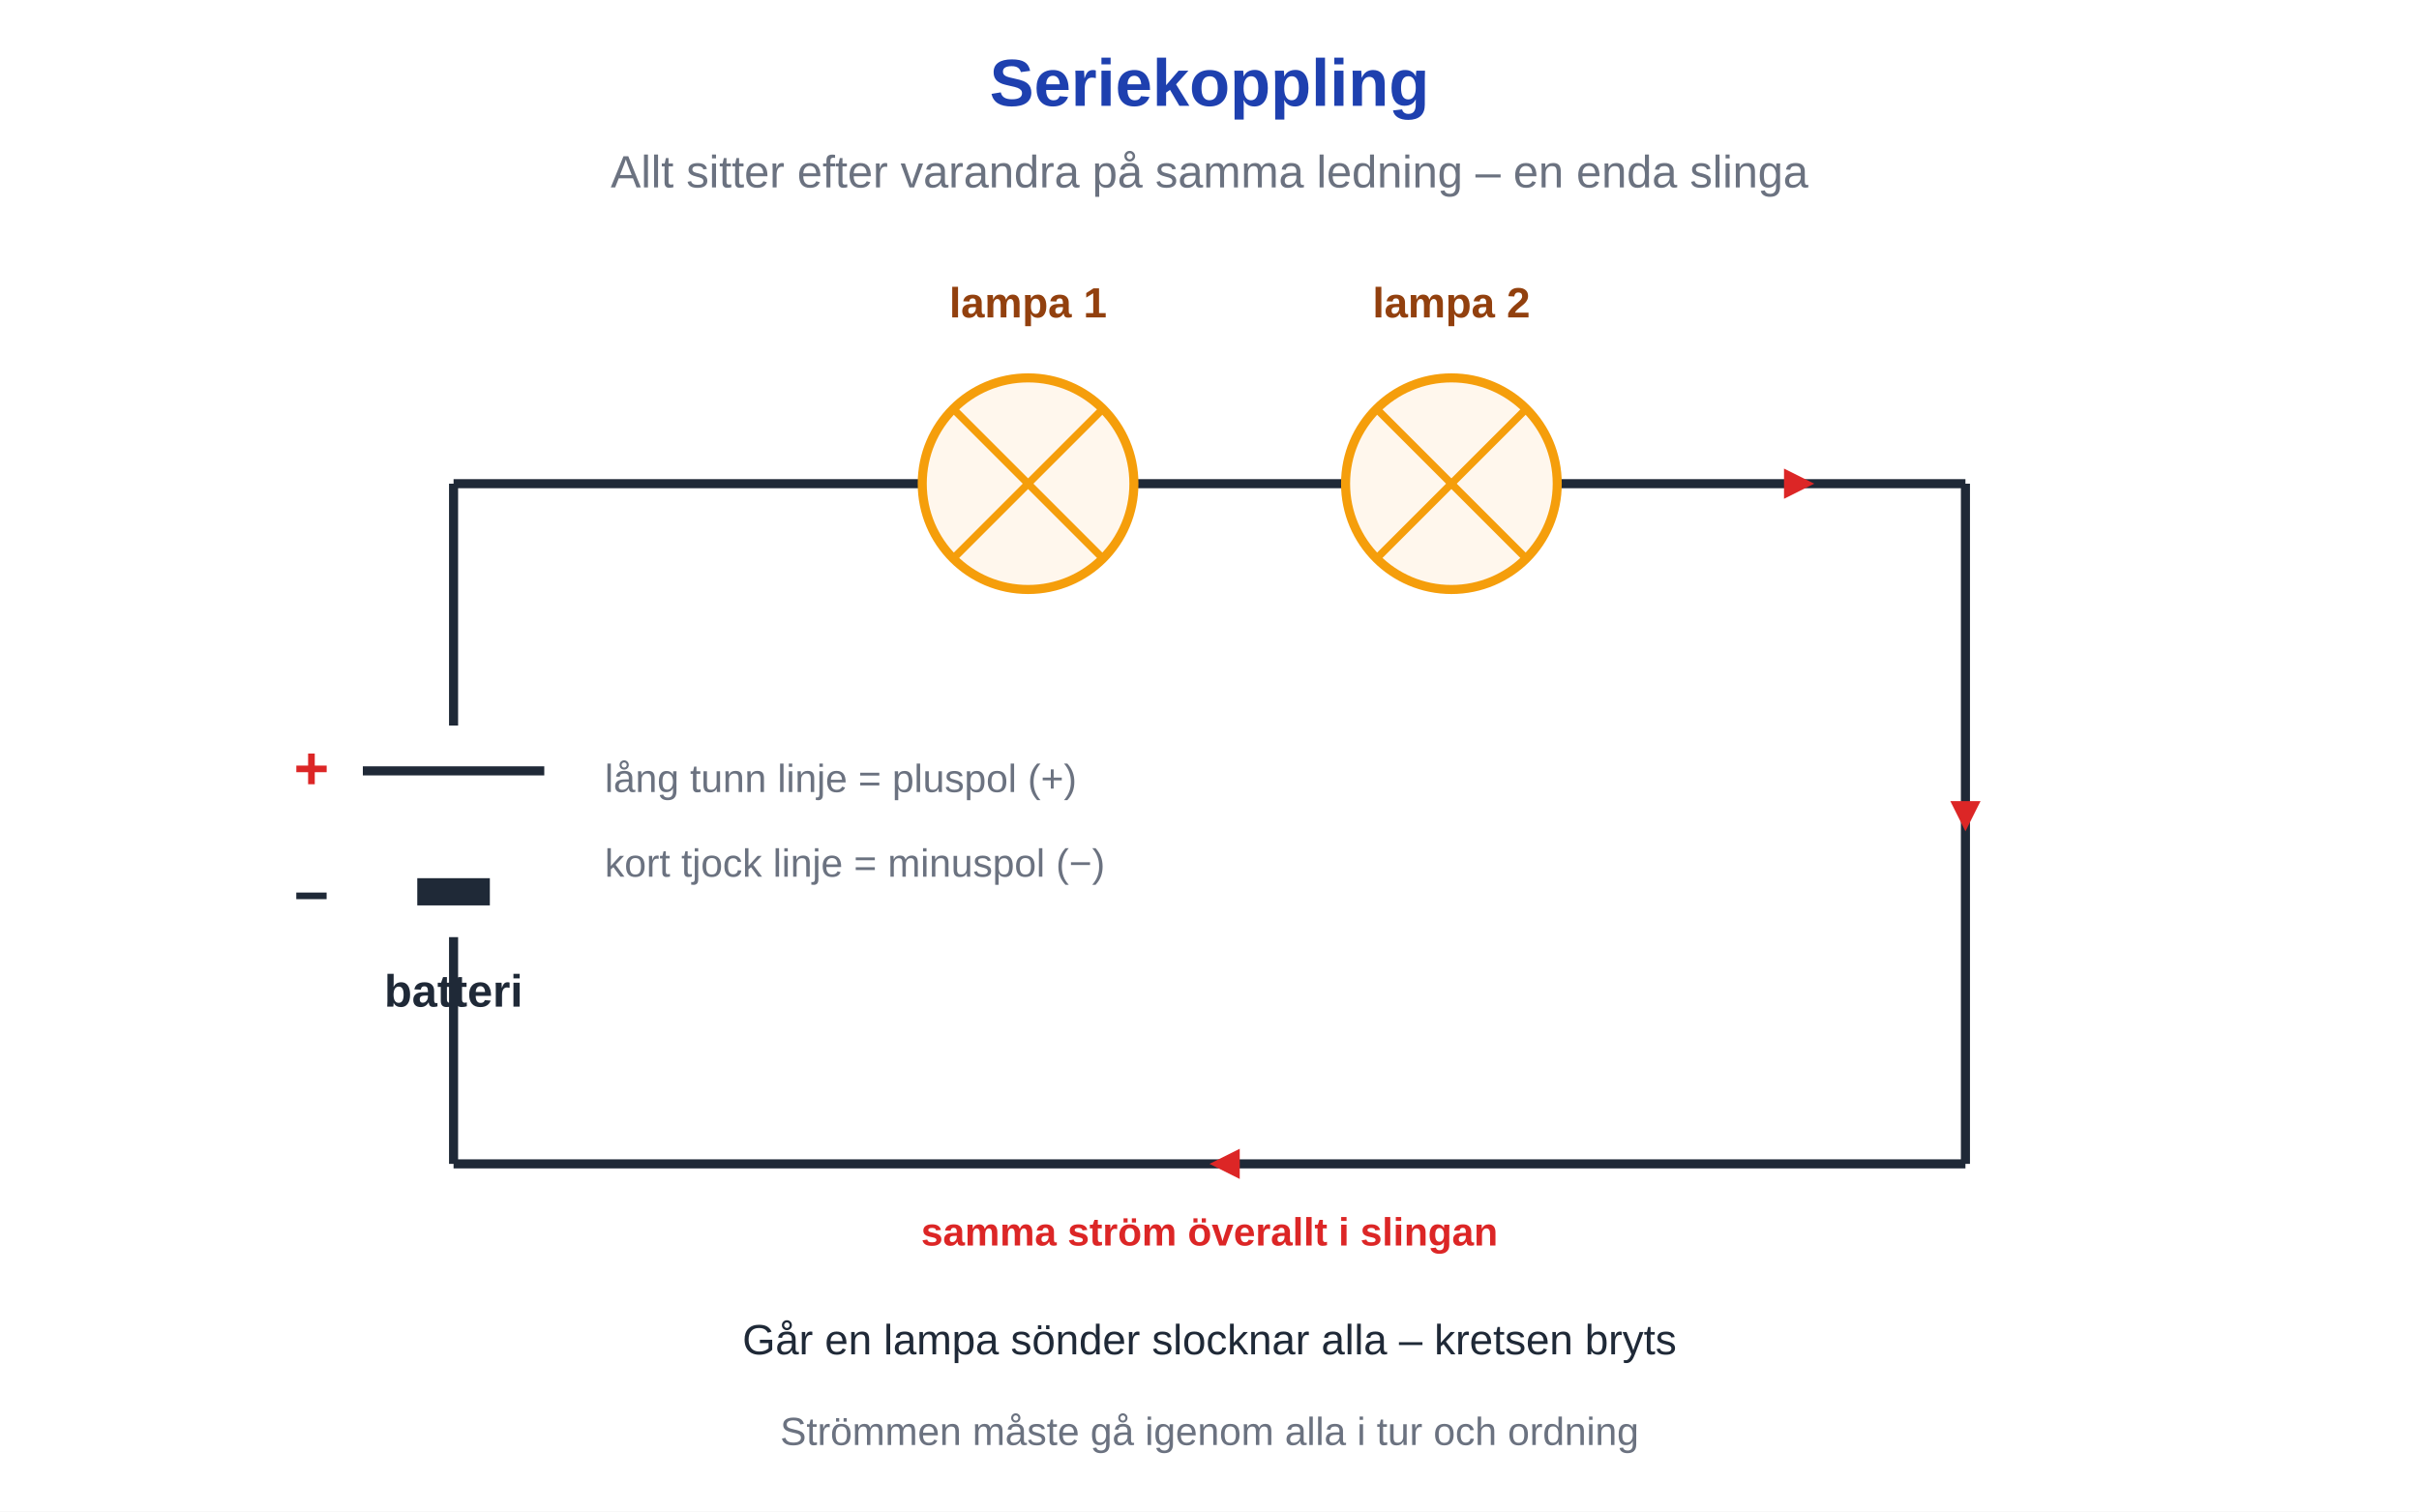
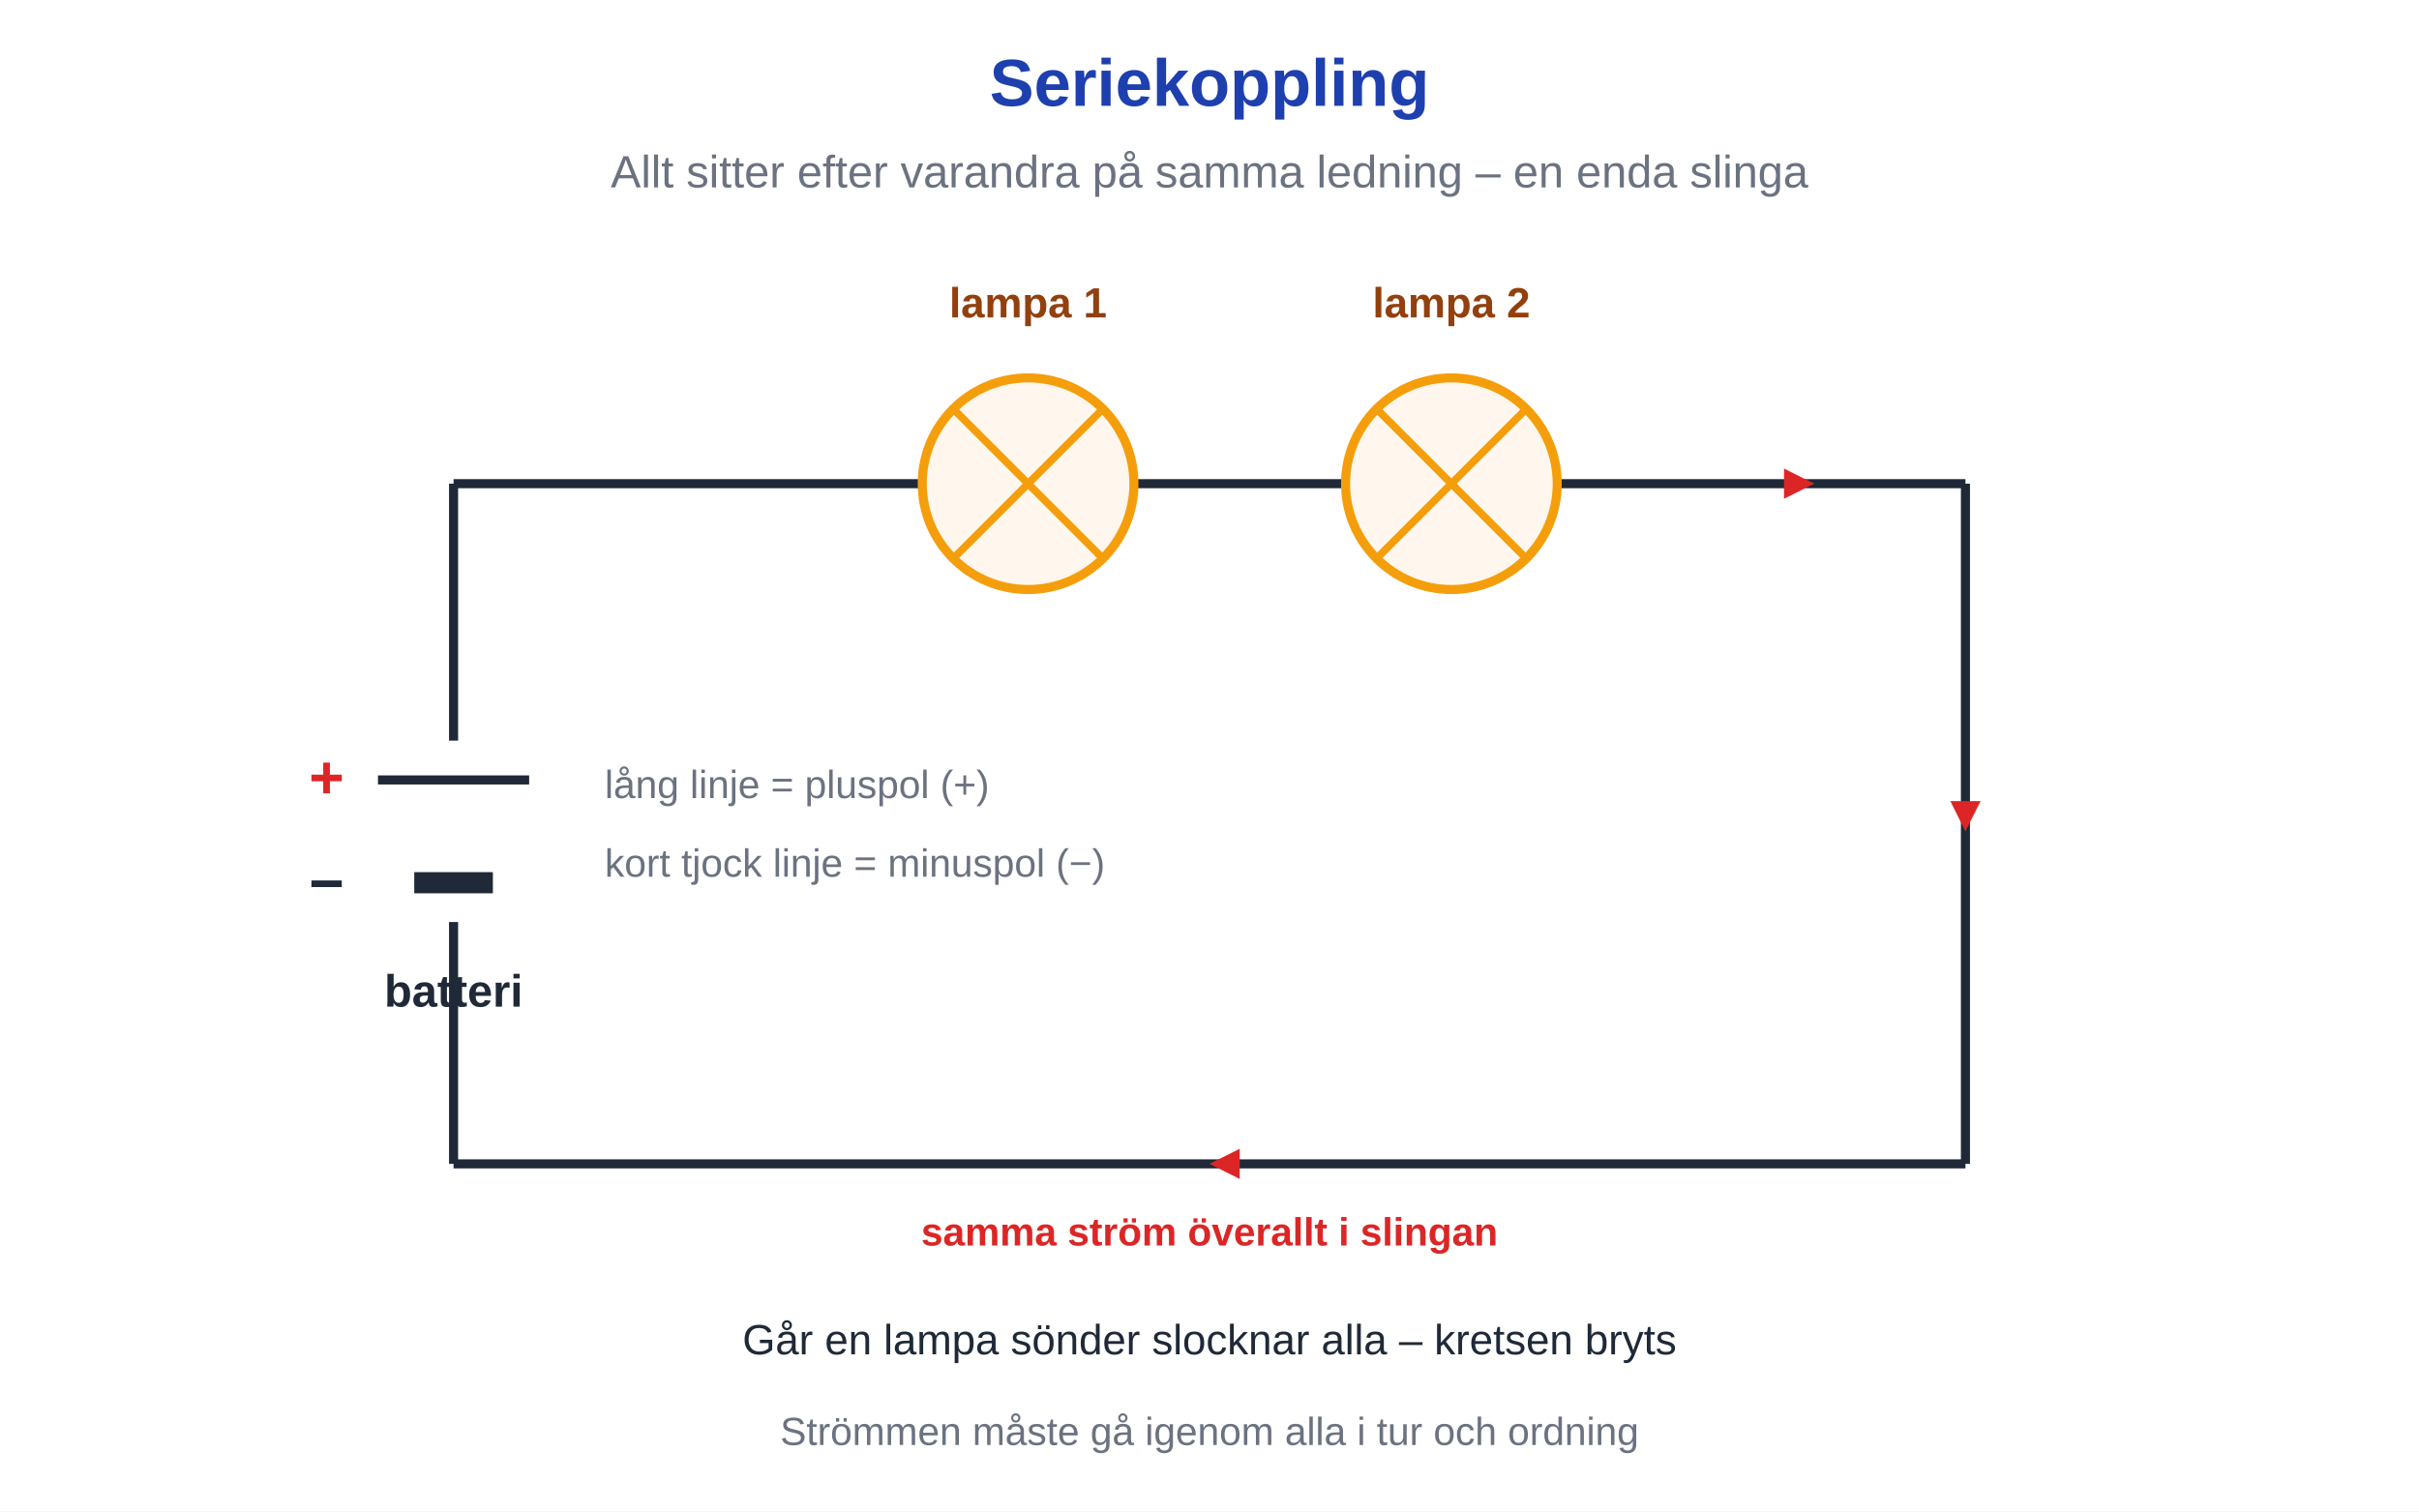
<svg xmlns="http://www.w3.org/2000/svg" viewBox="0 0 800 500" width="800" height="500">
  <rect width="800" height="500" fill="white" />
  <text x="400" y="35" font-family="Arial,sans-serif" font-size="22" fill="#1e40af" text-anchor="middle" font-weight="bold">Seriekoppling</text>
  <text x="400" y="62" font-family="Arial,sans-serif" font-size="15" fill="#6b7280" text-anchor="middle">Allt sitter efter varandra på samma ledning – en enda slinga</text>
  <line x1="150" y1="160" x2="305" y2="160" stroke="#1f2937" stroke-width="3" />
  <line x1="375" y1="160" x2="445" y2="160" stroke="#1f2937" stroke-width="3" />
  <line x1="515" y1="160" x2="650" y2="160" stroke="#1f2937" stroke-width="3" />
  <line x1="650" y1="160" x2="650" y2="385" stroke="#1f2937" stroke-width="3" />
  <line x1="150" y1="385" x2="650" y2="385" stroke="#1f2937" stroke-width="3" />
-   <line x1="150" y1="160" x2="150" y2="240" stroke="#1f2937" stroke-width="3" />
-   <line x1="150" y1="310" x2="150" y2="385" stroke="#1f2937" stroke-width="3" />
-   <line x1="120" y1="255" x2="180" y2="255" stroke="#1f2937" stroke-width="3" />
-   <line x1="138" y1="295" x2="162" y2="295" stroke="#1f2937" stroke-width="9" />
-   <text x="103" y="261" font-family="Arial,sans-serif" font-size="20" fill="#dc2626" text-anchor="middle" font-weight="bold">+</text>
-   <text x="103" y="303" font-family="Arial,sans-serif" font-size="20" fill="#1f2937" text-anchor="middle" font-weight="bold">−</text>
+   <line x1="150" y1="160" x2="150" y2="245" stroke="#1f2937" stroke-width="3" />
+   <line x1="150" y1="305" x2="150" y2="385" stroke="#1f2937" stroke-width="3" />
+   <line x1="125" y1="258" x2="175" y2="258" stroke="#1f2937" stroke-width="3" />
+   <line x1="137" y1="292" x2="163" y2="292" stroke="#1f2937" stroke-width="7" />
+   <text x="108" y="264" font-family="Arial,sans-serif" font-size="20" fill="#dc2626" text-anchor="middle" font-weight="bold">+</text>
+   <text x="108" y="299" font-family="Arial,sans-serif" font-size="20" fill="#1f2937" text-anchor="middle" font-weight="bold">−</text>
  <text x="150" y="333" font-family="Arial,sans-serif" font-size="15" fill="#1f2937" text-anchor="middle" font-weight="bold">batteri</text>
-   <text x="200" y="262" font-family="Arial,sans-serif" font-size="13" fill="#6b7280" text-anchor="start">lång tunn linje = pluspol (+)</text>
+   <text x="200" y="264" font-family="Arial,sans-serif" font-size="13" fill="#6b7280" text-anchor="start">lång linje = pluspol (+)</text>
  <text x="200" y="290" font-family="Arial,sans-serif" font-size="13" fill="#6b7280" text-anchor="start">kort tjock linje = minuspol (−)</text>
  <circle cx="340" cy="160" r="35" fill="#fff7ed" stroke="#f59e0b" stroke-width="3" />
  <line x1="315" y1="135" x2="365" y2="185" stroke="#f59e0b" stroke-width="2.5" />
  <line x1="365" y1="135" x2="315" y2="185" stroke="#f59e0b" stroke-width="2.5" />
  <text x="340" y="105" font-family="Arial,sans-serif" font-size="14" fill="#92400e" text-anchor="middle" font-weight="bold">lampa 1</text>
  <circle cx="480" cy="160" r="35" fill="#fff7ed" stroke="#f59e0b" stroke-width="3" />
  <line x1="455" y1="135" x2="505" y2="185" stroke="#f59e0b" stroke-width="2.5" />
  <line x1="505" y1="135" x2="455" y2="185" stroke="#f59e0b" stroke-width="2.5" />
  <text x="480" y="105" font-family="Arial,sans-serif" font-size="14" fill="#92400e" text-anchor="middle" font-weight="bold">lampa 2</text>
  <polygon points="600,160 590,155 590,165" fill="#dc2626" />
  <polygon points="400,385 410,380 410,390" fill="#dc2626" />
  <polygon points="650,275 645,265 655,265" fill="#dc2626" />
  <text x="400" y="412" font-family="Arial,sans-serif" font-size="13" fill="#dc2626" text-anchor="middle" font-weight="bold">samma ström överallt i slingan</text>
  <text x="400" y="448" font-family="Arial,sans-serif" font-size="14" fill="#1f2937" text-anchor="middle">Går en lampa sönder slocknar alla – kretsen bryts</text>
  <text x="400" y="478" font-family="Arial,sans-serif" font-size="13" fill="#6b7280" text-anchor="middle">Strömmen måste gå igenom alla i tur och ordning</text>
</svg>
